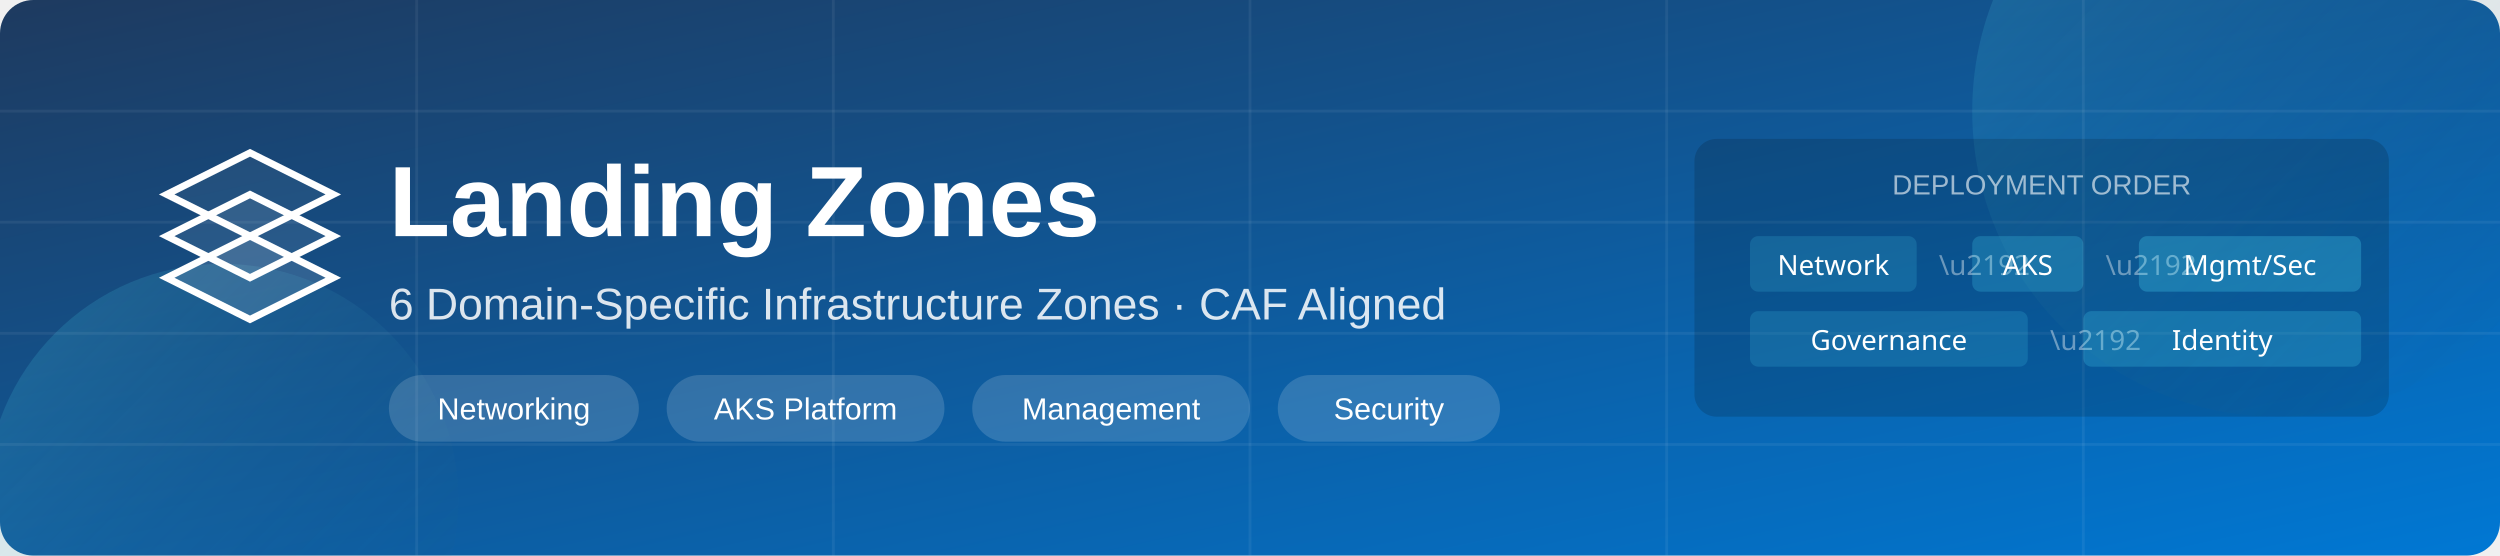
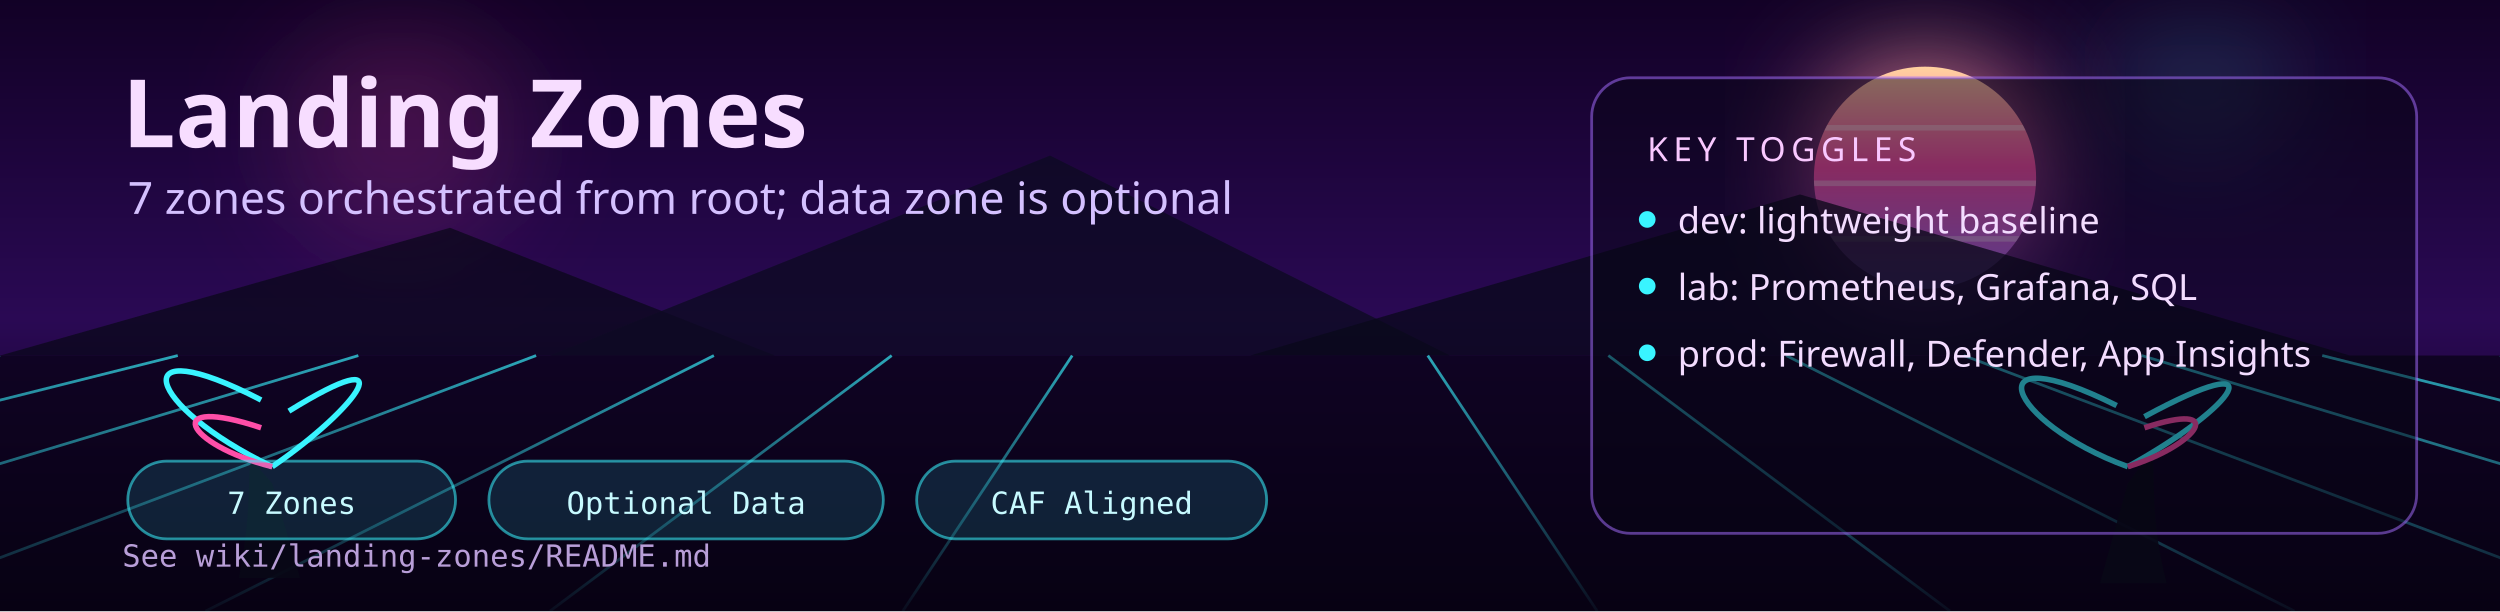
- <svg xmlns="http://www.w3.org/2000/svg" viewBox="0 0 900 200">
+ <svg xmlns="http://www.w3.org/2000/svg" width="900" height="220" viewBox="0 0 900 220">
  <defs>
-     <linearGradient id="bg" x1="0%" y1="0%" x2="100%" y2="100%">
-       <stop offset="0%" style="stop-color:#1E3A5F" />
-       <stop offset="100%" style="stop-color:#0078D4" />
+     <linearGradient id="bg" x1="0" y1="0" x2="0" y2="1">
+       <stop offset="0%" stop-color="#120126" />
+       <stop offset="52%" stop-color="#2a0954" />
+       <stop offset="100%" stop-color="#070111" />
    </linearGradient>
-     <linearGradient id="glow" x1="0%" y1="0%" x2="100%" y2="100%">
-       <stop offset="0%" style="stop-color:#50E6FF;stop-opacity:0.2" />
-       <stop offset="100%" style="stop-color:#1E3A5F;stop-opacity:0" />
+     <linearGradient id="sun" x1="0" y1="0" x2="0" y2="1">
+       <stop offset="0%" stop-color="#ffd29f" />
+       <stop offset="45%" stop-color="#ff4ea8" />
+       <stop offset="100%" stop-color="#a56fff" />
    </linearGradient>
+     <linearGradient id="grid" x1="0" y1="0" x2="0" y2="1">
+       <stop offset="0%" stop-color="rgba(57,244,255,0.75)" />
+       <stop offset="100%" stop-color="rgba(57,244,255,0.05)" />
+     </linearGradient>
+     <filter id="softGlow" x="-40%" y="-40%" width="180%" height="180%">
+       <feGaussianBlur stdDeviation="20" />
+     </filter>
+     <clipPath id="sunClip">
+       <circle cx="693" cy="64" r="40" />
+     </clipPath>
  </defs>
-   <rect width="900" height="200" rx="12" fill="url(#bg)" />
-   <circle cx="820" cy="40" r="110" fill="url(#glow)" />
-   <circle cx="80" cy="180" r="85" fill="url(#glow)" />
-   <g stroke="rgba(255,255,255,0.06)" stroke-width="1">
-     <line x1="0" y1="40" x2="900" y2="40" />
-     <line x1="0" y1="80" x2="900" y2="80" />
-     <line x1="0" y1="120" x2="900" y2="120" />
-     <line x1="0" y1="160" x2="900" y2="160" />
-     <line x1="150" y1="0" x2="150" y2="200" />
-     <line x1="300" y1="0" x2="300" y2="200" />
-     <line x1="450" y1="0" x2="450" y2="200" />
-     <line x1="600" y1="0" x2="600" y2="200" />
-     <line x1="750" y1="0" x2="750" y2="200" />
+   <rect width="900" height="220" fill="url(#bg)" />
+   <circle cx="693" cy="64" r="40" fill="url(#sun)" filter="url(#softGlow)" opacity="0.9" />
+   <circle cx="693" cy="64" r="40" fill="url(#sun)" />
+   <g clip-path="url(#sunClip)" stroke="rgba(255,255,255,0.35)" stroke-width="2">
+     <line x1="653" y1="46" x2="733" y2="46" />
+     <line x1="653" y1="66" x2="733" y2="66" />
+     <line x1="653" y1="86" x2="733" y2="86" />
+     <line x1="653" y1="106" x2="733" y2="106" />
  </g>
-   <g transform="translate(55,40)" fill="none" stroke="white" stroke-width="2.5">
-     <path d="M35,15 L65,30 L35,45 L5,30 Z" fill="rgba(255,255,255,0.05)" />
-     <path d="M35,30 L65,45 L35,60 L5,45 Z" fill="rgba(255,255,255,0.08)" />
-     <path d="M35,45 L65,60 L35,75 L5,60 Z" fill="rgba(255,255,255,0.12)" />
+   <circle cx="144" cy="48" r="42" fill="rgba(255,78,168,0.18)" filter="url(#softGlow)" />
+   <circle cx="792" cy="26" r="33" fill="rgba(57,244,255,0.14)" filter="url(#softGlow)" />
+   <polygon points="0,128 162,82 279,128" fill="rgba(8,8,22,0.7)" />
+   <polygon points="198,128 378,56 522,128" fill="rgba(14,10,36,0.82)" />
+   <polygon points="450,128 648,70 846,128" fill="rgba(8,8,26,0.75)" />
+   <rect x="0" y="128" width="900" height="92" fill="rgba(7,2,20,0.72)" />
+   <g stroke="url(#grid)" stroke-width="1" opacity="0.9">
+     <line x1="0" y1="136" x2="900" y2="136" />
+     <line x1="0" y1="154" x2="900" y2="154" />
+     <line x1="0" y1="172" x2="900" y2="172" />
+     <line x1="0" y1="190" x2="900" y2="190" />
+     <line x1="0" y1="208" x2="900" y2="208" />
+     <line x1="0" y1="128" x2="-427" y2="220" />
+     <line x1="64" y1="128" x2="-303" y2="220" />
+     <line x1="129" y1="128" x2="-176" y2="220" />
+     <line x1="193" y1="128" x2="-51" y2="220" />
+     <line x1="257" y1="128" x2="74" y2="220" />
+     <line x1="321" y1="128" x2="198" y2="220" />
+     <line x1="386" y1="128" x2="325" y2="220" />
+     <line x1="450" y1="128" x2="450" y2="220" />
+     <line x1="514" y1="128" x2="575" y2="220" />
+     <line x1="579" y1="128" x2="702" y2="220" />
+     <line x1="643" y1="128" x2="826" y2="220" />
+     <line x1="707" y1="128" x2="951" y2="220" />
+     <line x1="771" y1="128" x2="1076" y2="220" />
+     <line x1="836" y1="128" x2="1203" y2="220" />
+     <line x1="900" y1="128" x2="1328" y2="220" />
  </g>
-   <text x="140" y="85" font-family="Segoe UI,Arial,sans-serif" font-size="36" font-weight="700" fill="white">Landing Zones</text>
-   <text x="140" y="115" font-family="Segoe UI,Arial,sans-serif" font-size="16" fill="rgba(255,255,255,0.85)">6 Domain-Specific Infrastructure Zones · CAF Aligned</text>
-   <g transform="translate(140,135)">
-     <rect width="90" height="24" rx="12" fill="rgba(255,255,255,0.15)" />
-     <text x="45" y="16" font-family="Segoe UI,Arial,sans-serif" font-size="11" fill="white" text-anchor="middle">Networking</text>
-     <rect x="100" width="100" height="24" rx="12" fill="rgba(255,255,255,0.15)" />
-     <text x="150" y="16" font-family="Segoe UI,Arial,sans-serif" font-size="11" fill="white" text-anchor="middle">AKS Platform</text>
-     <rect x="210" width="100" height="24" rx="12" fill="rgba(255,255,255,0.15)" />
-     <text x="260" y="16" font-family="Segoe UI,Arial,sans-serif" font-size="11" fill="white" text-anchor="middle">Management</text>
-     <rect x="320" width="80" height="24" rx="12" fill="rgba(255,255,255,0.15)" />
-     <text x="360" y="16" font-family="Segoe UI,Arial,sans-serif" font-size="11" fill="white" text-anchor="middle">Security</text>
+   <path d="M 86 208 C 94 168, 84 158, 98 174 L 108 208 Z" fill="rgba(8,8,22,0.92)" />
+   <path d="M 98 168 C 52 146, 44 118, 94 144" stroke="#39f4ff" stroke-width="2" fill="none" />
+   <path d="M 98 168 C 130 146, 146 122, 104 148" stroke="#39f4ff" stroke-width="2" fill="none" />
+   <path d="M 98 168 C 66 160, 58 142, 94 154" stroke="#ff4ea8" stroke-width="2" fill="none" />
+   <path d="M 780 210 C 770 172, 782 152, 766 174 L 756 210 Z" fill="rgba(8,8,22,0.92)" />
+   <path d="M 766 168 C 722 152, 710 120, 762 146" stroke="#39f4ff" stroke-width="2" fill="none" />
+   <path d="M 766 168 C 806 146, 820 124, 772 150" stroke="#39f4ff" stroke-width="2" fill="none" />
+   <path d="M 766 168 C 792 160, 802 144, 772 154" stroke="#ff4ea8" stroke-width="2" fill="none" />
+   <text x="44" y="53" font-family="'Orbitron','Segoe UI',sans-serif" font-size="34" font-weight="700" fill="#f7ddff">Landing Zones</text>
+   <text x="46" y="77" font-family="'Space Grotesk','Segoe UI',sans-serif" font-size="16" fill="#d4c0ff">7 zones orchestrated from root; data zone is optional</text>
+   <g transform="translate(46,166)">
+     <rect width="118" height="28" rx="14" fill="rgba(57,244,255,0.13)" stroke="rgba(57,244,255,0.55)" />
+     <text x="59" y="19" text-anchor="middle" font-family="'IBM Plex Mono','Consolas',monospace" font-size="11" fill="#c7faff">7 Zones</text>
  </g>
-   <g transform="translate(610,50)">
-     <rect width="250" height="100" rx="8" fill="rgba(0,0,0,0.15)" />
-     <text x="125" y="20" font-family="Segoe UI,Arial,sans-serif" font-size="10" fill="rgba(255,255,255,0.6)" text-anchor="middle">DEPLOYMENT ORDER</text>
-     <g transform="translate(20,35)" font-family="Segoe UI" font-size="10" fill="white">
-       <rect width="60" height="20" rx="3" fill="rgba(80,230,255,0.15)" />
-       <text x="30" y="14" text-anchor="middle">Network</text>
-       <text x="68" y="14" fill="rgba(255,255,255,0.4)">\u2192</text>
-       <rect x="80" width="40" height="20" rx="3" fill="rgba(80,230,255,0.2)" />
-       <text x="100" y="14" text-anchor="middle">AKS</text>
-       <text x="128" y="14" fill="rgba(255,255,255,0.4)">\u2192</text>
-       <rect x="140" width="80" height="20" rx="3" fill="rgba(80,230,255,0.25)" />
-       <text x="180" y="14" text-anchor="middle">Mgmt/Sec</text>
-     </g>
-     <g transform="translate(20,62)" font-family="Segoe UI" font-size="10" fill="white">
-       <rect width="100" height="20" rx="3" fill="rgba(80,230,255,0.15)" />
-       <text x="50" y="14" text-anchor="middle">Governance</text>
-       <text x="108" y="14" fill="rgba(255,255,255,0.4)">\u2192</text>
-       <rect x="120" width="100" height="20" rx="3" fill="rgba(80,230,255,0.2)" />
-       <text x="170" y="14" text-anchor="middle">Identity</text>
-     </g>
+   <g transform="translate(176,166)">
+     <rect width="142" height="28" rx="14" fill="rgba(57,244,255,0.13)" stroke="rgba(57,244,255,0.55)" />
+     <text x="71" y="19" text-anchor="middle" font-family="'IBM Plex Mono','Consolas',monospace" font-size="11" fill="#c7faff">Optional Data</text>
  </g>
+   <g transform="translate(330,166)">
+     <rect width="126" height="28" rx="14" fill="rgba(57,244,255,0.13)" stroke="rgba(57,244,255,0.55)" />
+     <text x="63" y="19" text-anchor="middle" font-family="'IBM Plex Mono','Consolas',monospace" font-size="11" fill="#c7faff">CAF Aligned</text>
+   </g>
+   <g transform="translate(573,28)">
+     <rect width="297" height="164" rx="14" fill="rgba(7,5,20,0.48)" stroke="rgba(165,111,255,0.52)" />
+     <text x="20" y="30" font-family="'Orbitron','Segoe UI',sans-serif" font-size="12" letter-spacing="2" fill="#f9c8ff">KEY TOGGLES</text>
+     <circle cx="20" cy="51" r="3" fill="#39f4ff" />
+     <text x="31" y="56" font-family="'Space Grotesk','Segoe UI',sans-serif" font-size="13" fill="#f3dcff">dev: lightweight baseline</text>
+     <circle cx="20" cy="75" r="3" fill="#39f4ff" />
+     <text x="31" y="80" font-family="'Space Grotesk','Segoe UI',sans-serif" font-size="13" fill="#f3dcff">lab: Prometheus, Grafana, SQL</text>
+     <circle cx="20" cy="99" r="3" fill="#39f4ff" />
+     <text x="31" y="104" font-family="'Space Grotesk','Segoe UI',sans-serif" font-size="13" fill="#f3dcff">prod: Firewall, Defender, App Insights</text>
+   </g>
+   <text x="44" y="204" font-family="'IBM Plex Mono','Consolas',monospace" font-size="11" fill="#b89ed8">See wiki/landing-zones/README.md</text>
</svg>
